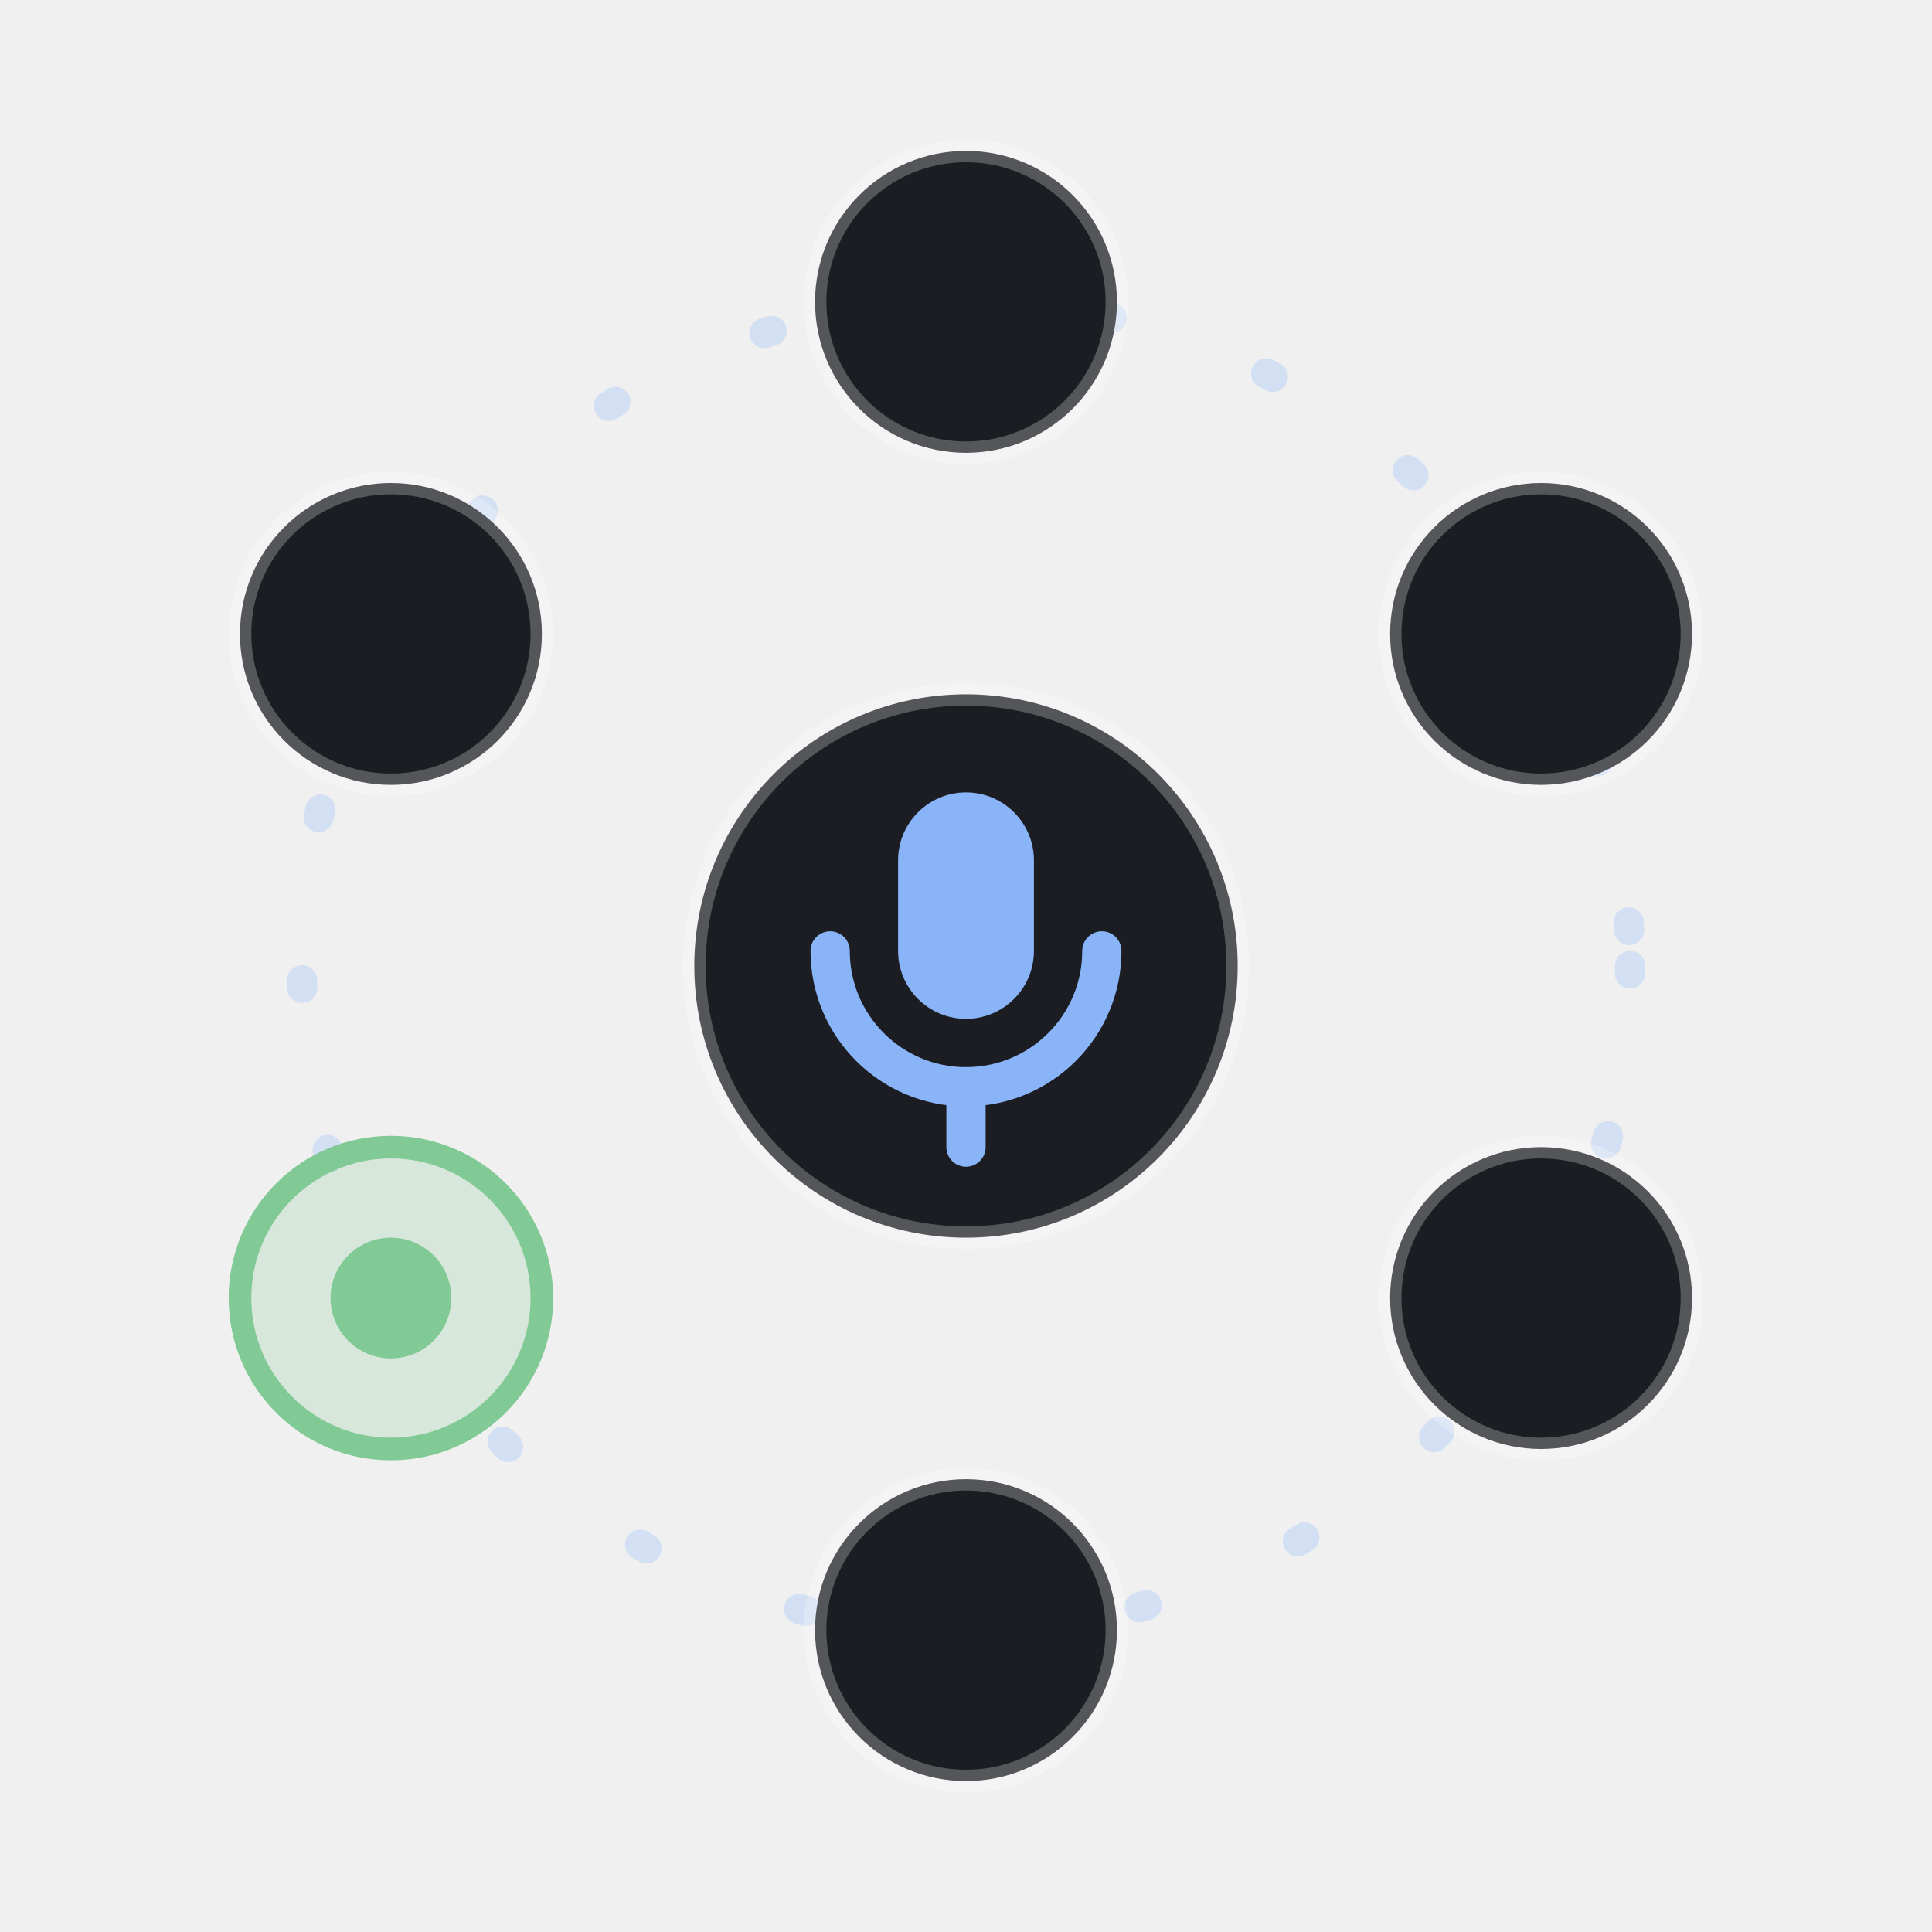
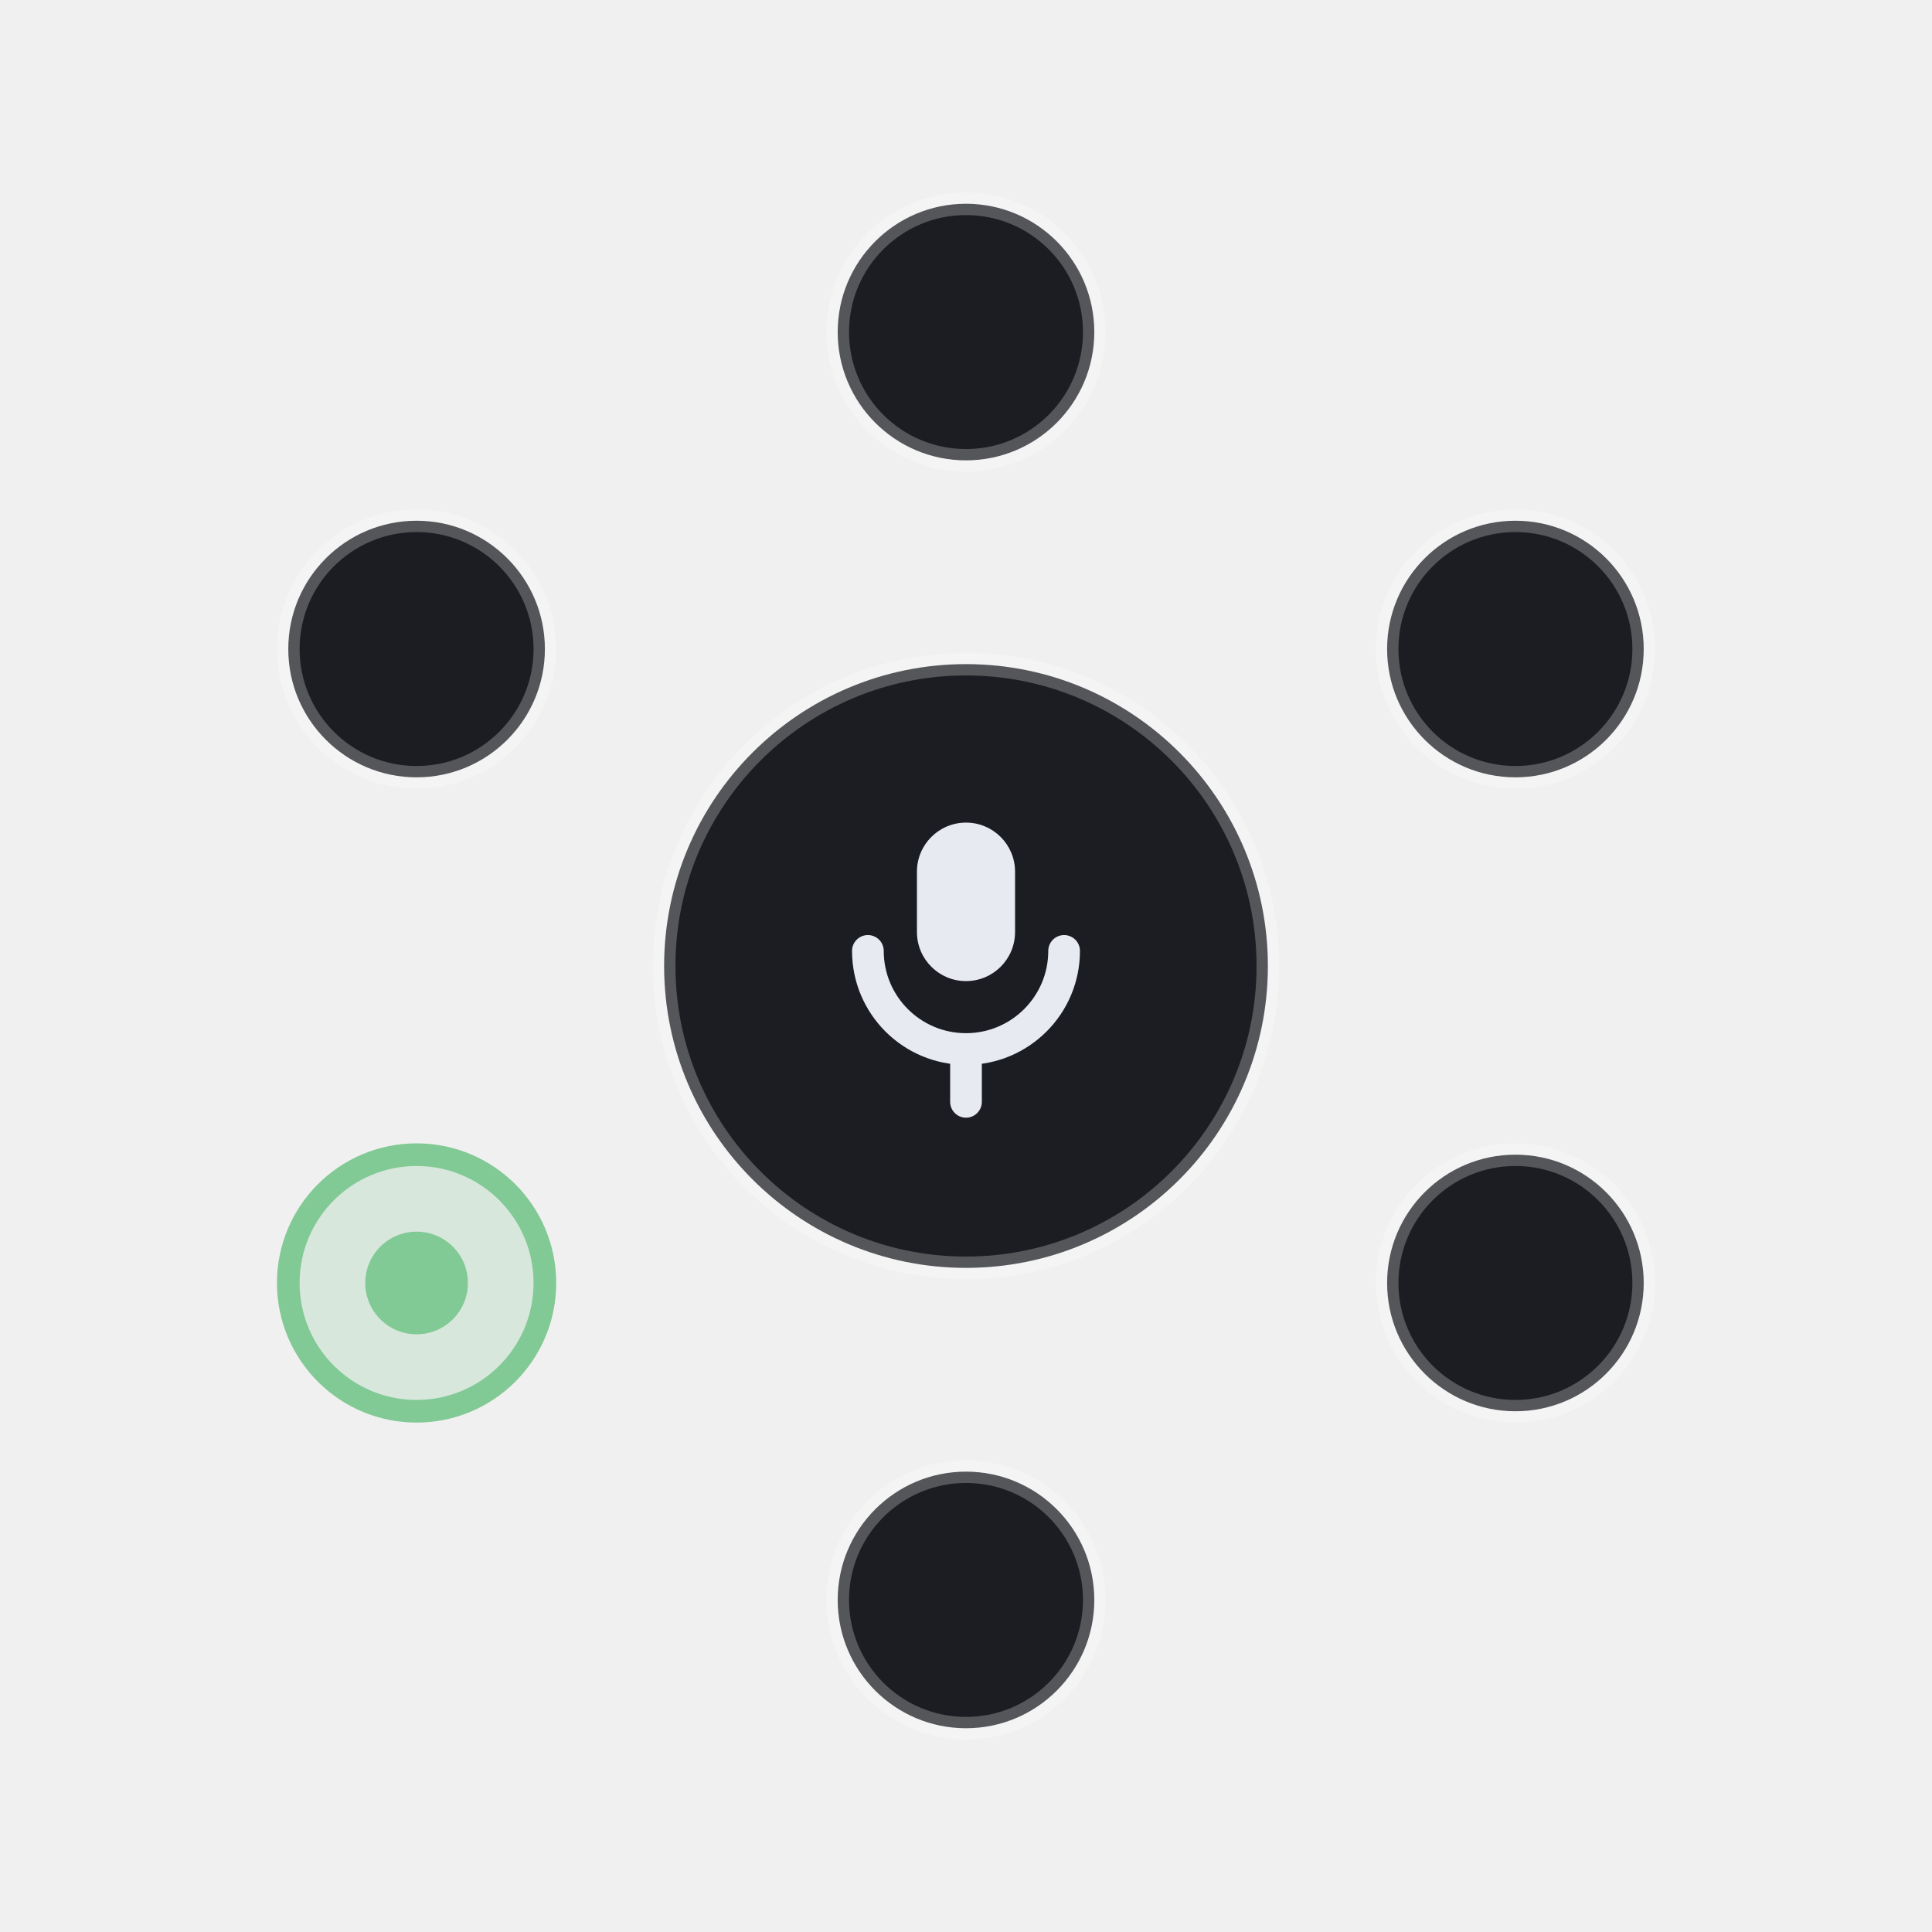
<svg xmlns="http://www.w3.org/2000/svg" viewBox="0 0 128 128" width="128" height="128">
-   <circle cx="64" cy="64" r="44" fill="none" stroke="#8ab4f8" stroke-opacity="0.28" stroke-width="2" stroke-dasharray="0.5 10.9" stroke-linecap="round" />
  <g fill="#1c1d22" stroke="#ffffff" stroke-opacity="0.25" stroke-width="1.5">
-     <circle cx="64" cy="20" r="10" />
-     <circle cx="102.1" cy="42" r="10" />
-     <circle cx="102.1" cy="86" r="10" />
-     <circle cx="64" cy="108" r="10" />
-     <circle cx="25.9" cy="42" r="10" />
+     <circle cx="64" cy="22" r="8.5" />
+     <circle cx="100.4" cy="43" r="8.5" />
+     <circle cx="100.4" cy="85" r="8.5" />
+     <circle cx="64" cy="106" r="8.5" />
+     <circle cx="27.6" cy="43" r="8.5" />
  </g>
-   <circle cx="25.9" cy="86" r="10" fill="#81c995" fill-opacity="0.22" stroke="#81c995" stroke-width="1.5" />
-   <circle cx="25.9" cy="86" r="4" fill="#81c995" />
-   <circle cx="64" cy="64" r="18" fill="#1c1d22" stroke="#ffffff" stroke-opacity="0.25" stroke-width="1.5" />
-   <rect x="59.5" y="52.5" width="9" height="15" rx="4.5" fill="#8ab4f8" />
-   <path d="M55 63 a9 9 0 0 0 18 0" fill="none" stroke="#8ab4f8" stroke-width="2.6" stroke-linecap="round" />
-   <path d="M64 72 v4" stroke="#8ab4f8" stroke-width="2.6" stroke-linecap="round" />
+   <circle cx="27.6" cy="85" r="8.5" fill="#81c995" fill-opacity="0.22" stroke="#81c995" stroke-width="1.5" />
+   <circle cx="27.6" cy="85" r="3.4" fill="#81c995" />
+   <circle cx="64" cy="64" r="20" fill="#1c1d22" stroke="#ffffff" stroke-opacity="0.25" stroke-width="1.5" />
+   <rect x="60.75" y="54.5" width="6.5" height="10.5" rx="3.25" fill="#e8eaf1" />
+   <path d="M57.5 63 a6.5 6.5 0 0 0 13 0" fill="none" stroke="#e8eaf1" stroke-width="2.1" stroke-linecap="round" />
+   <path d="M64 70 v3" stroke="#e8eaf1" stroke-width="2.1" stroke-linecap="round" />
</svg>
